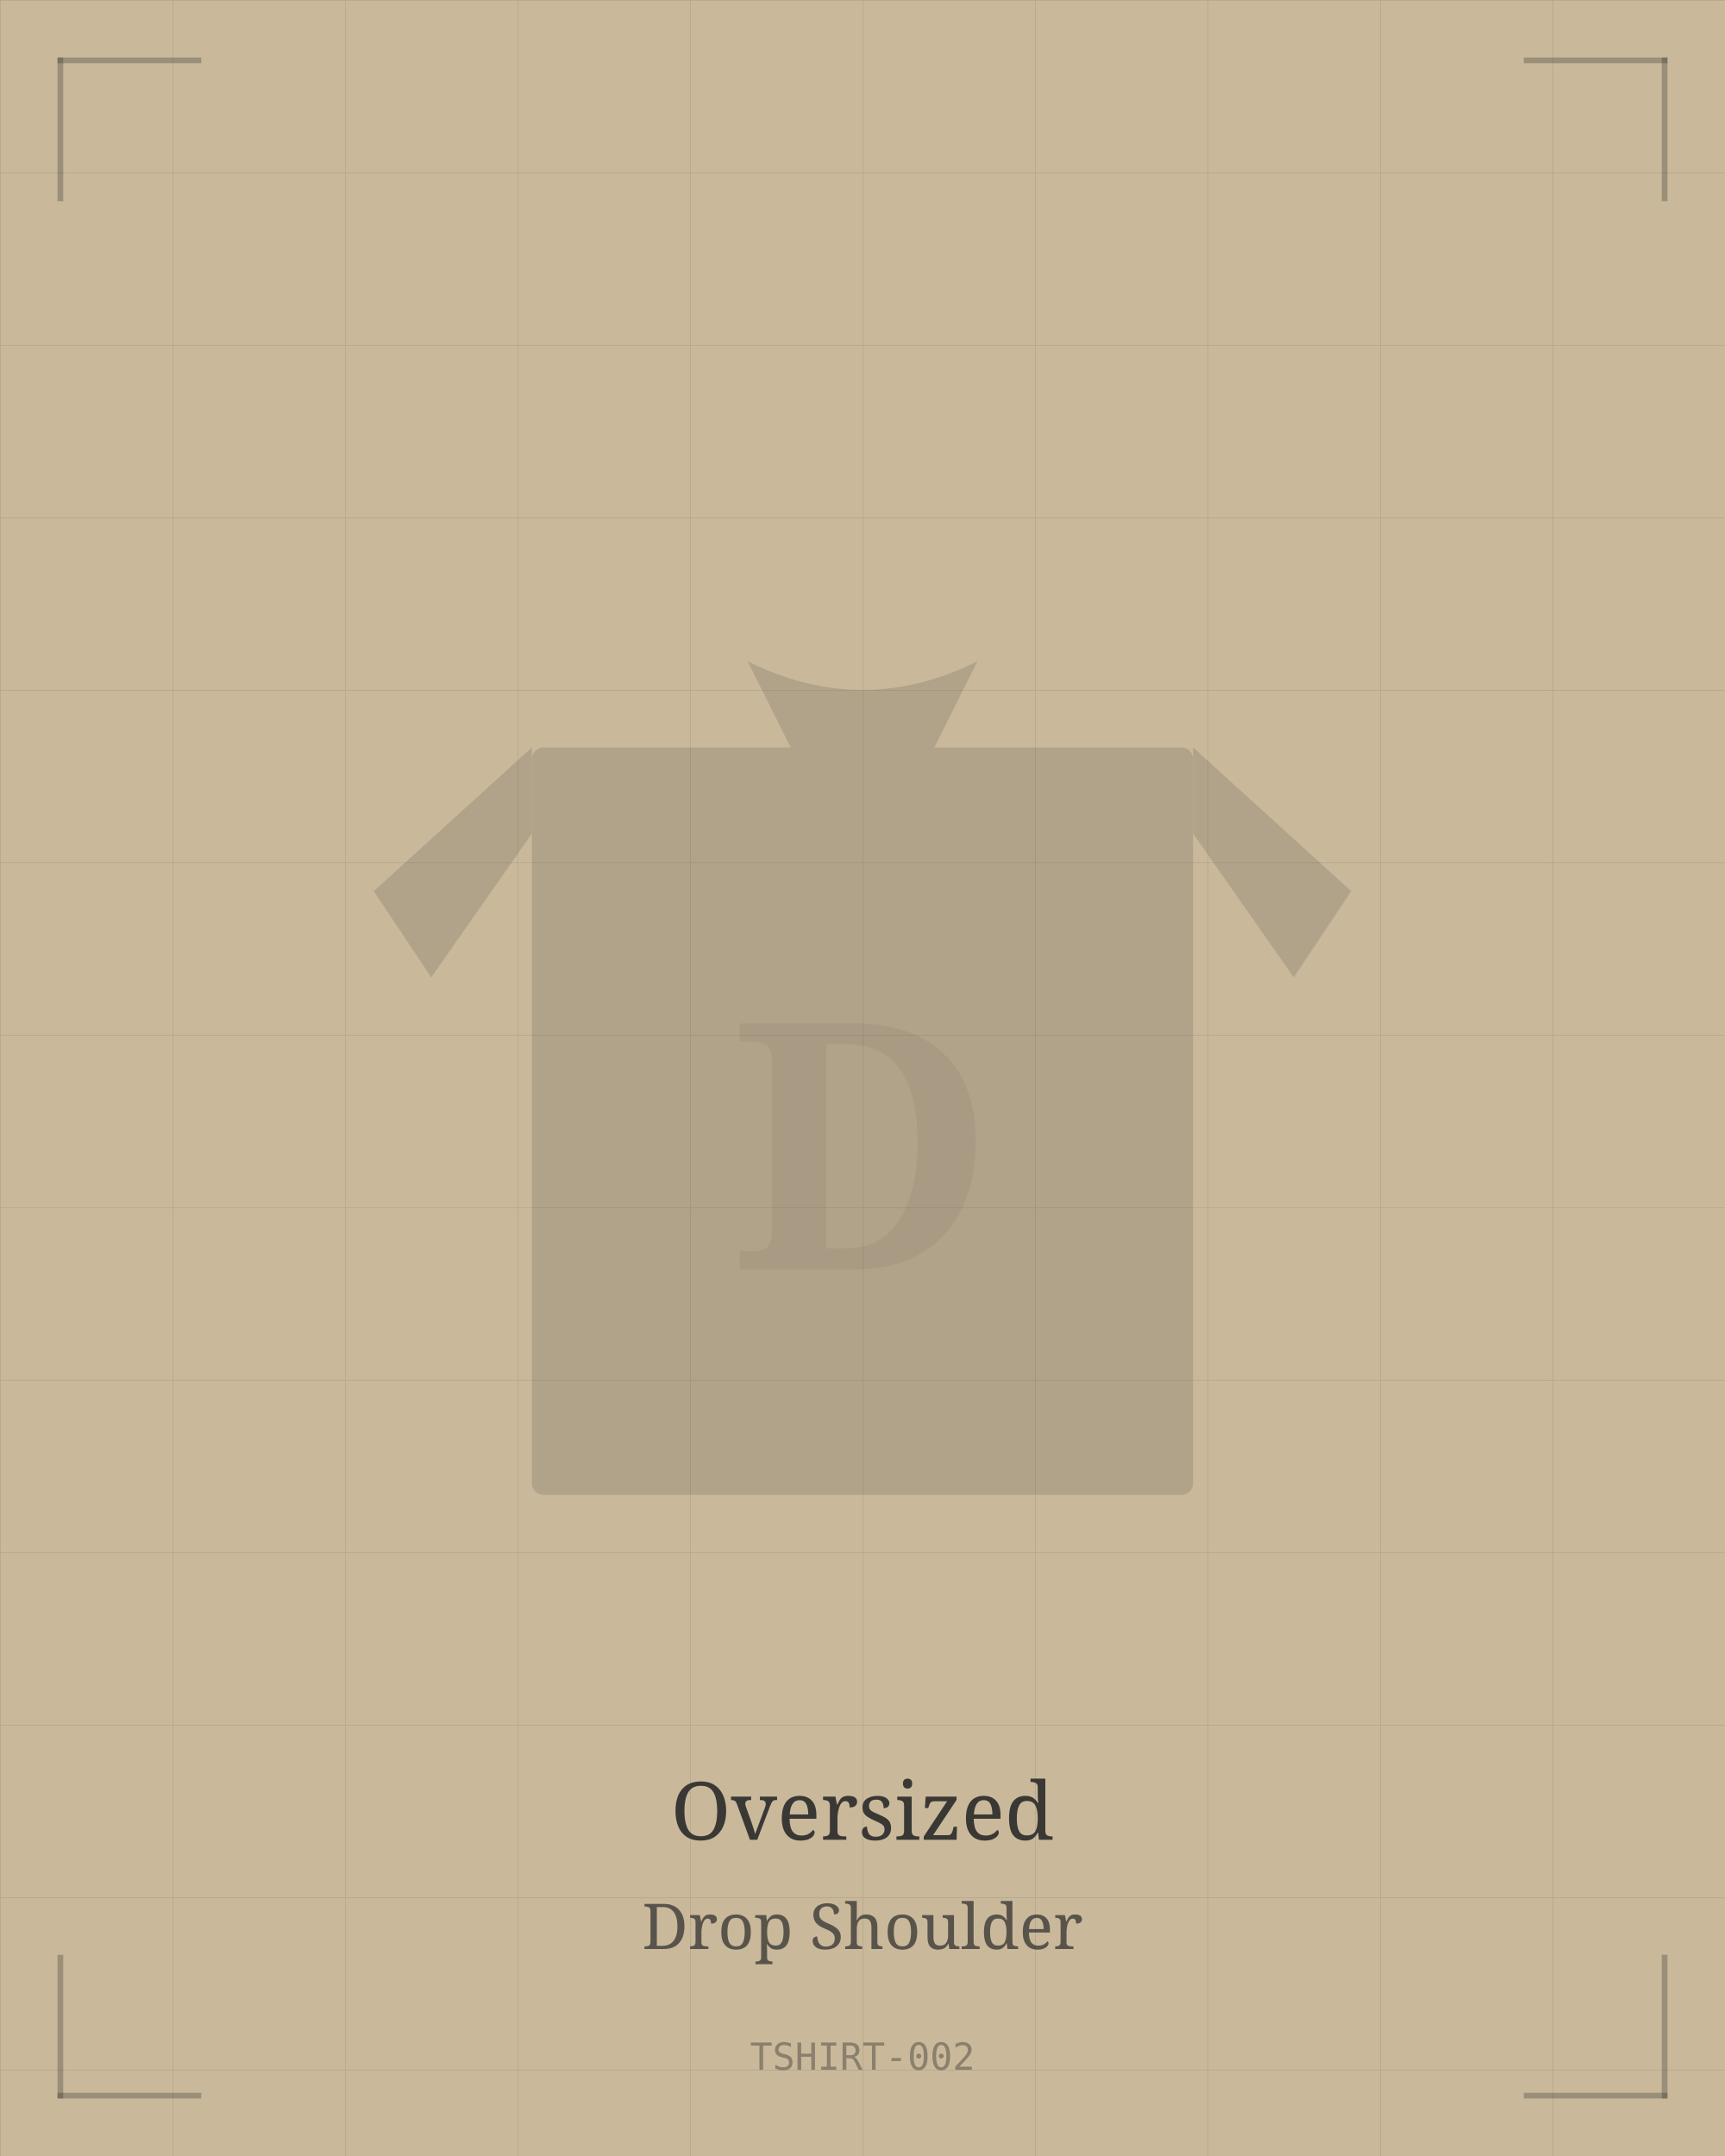
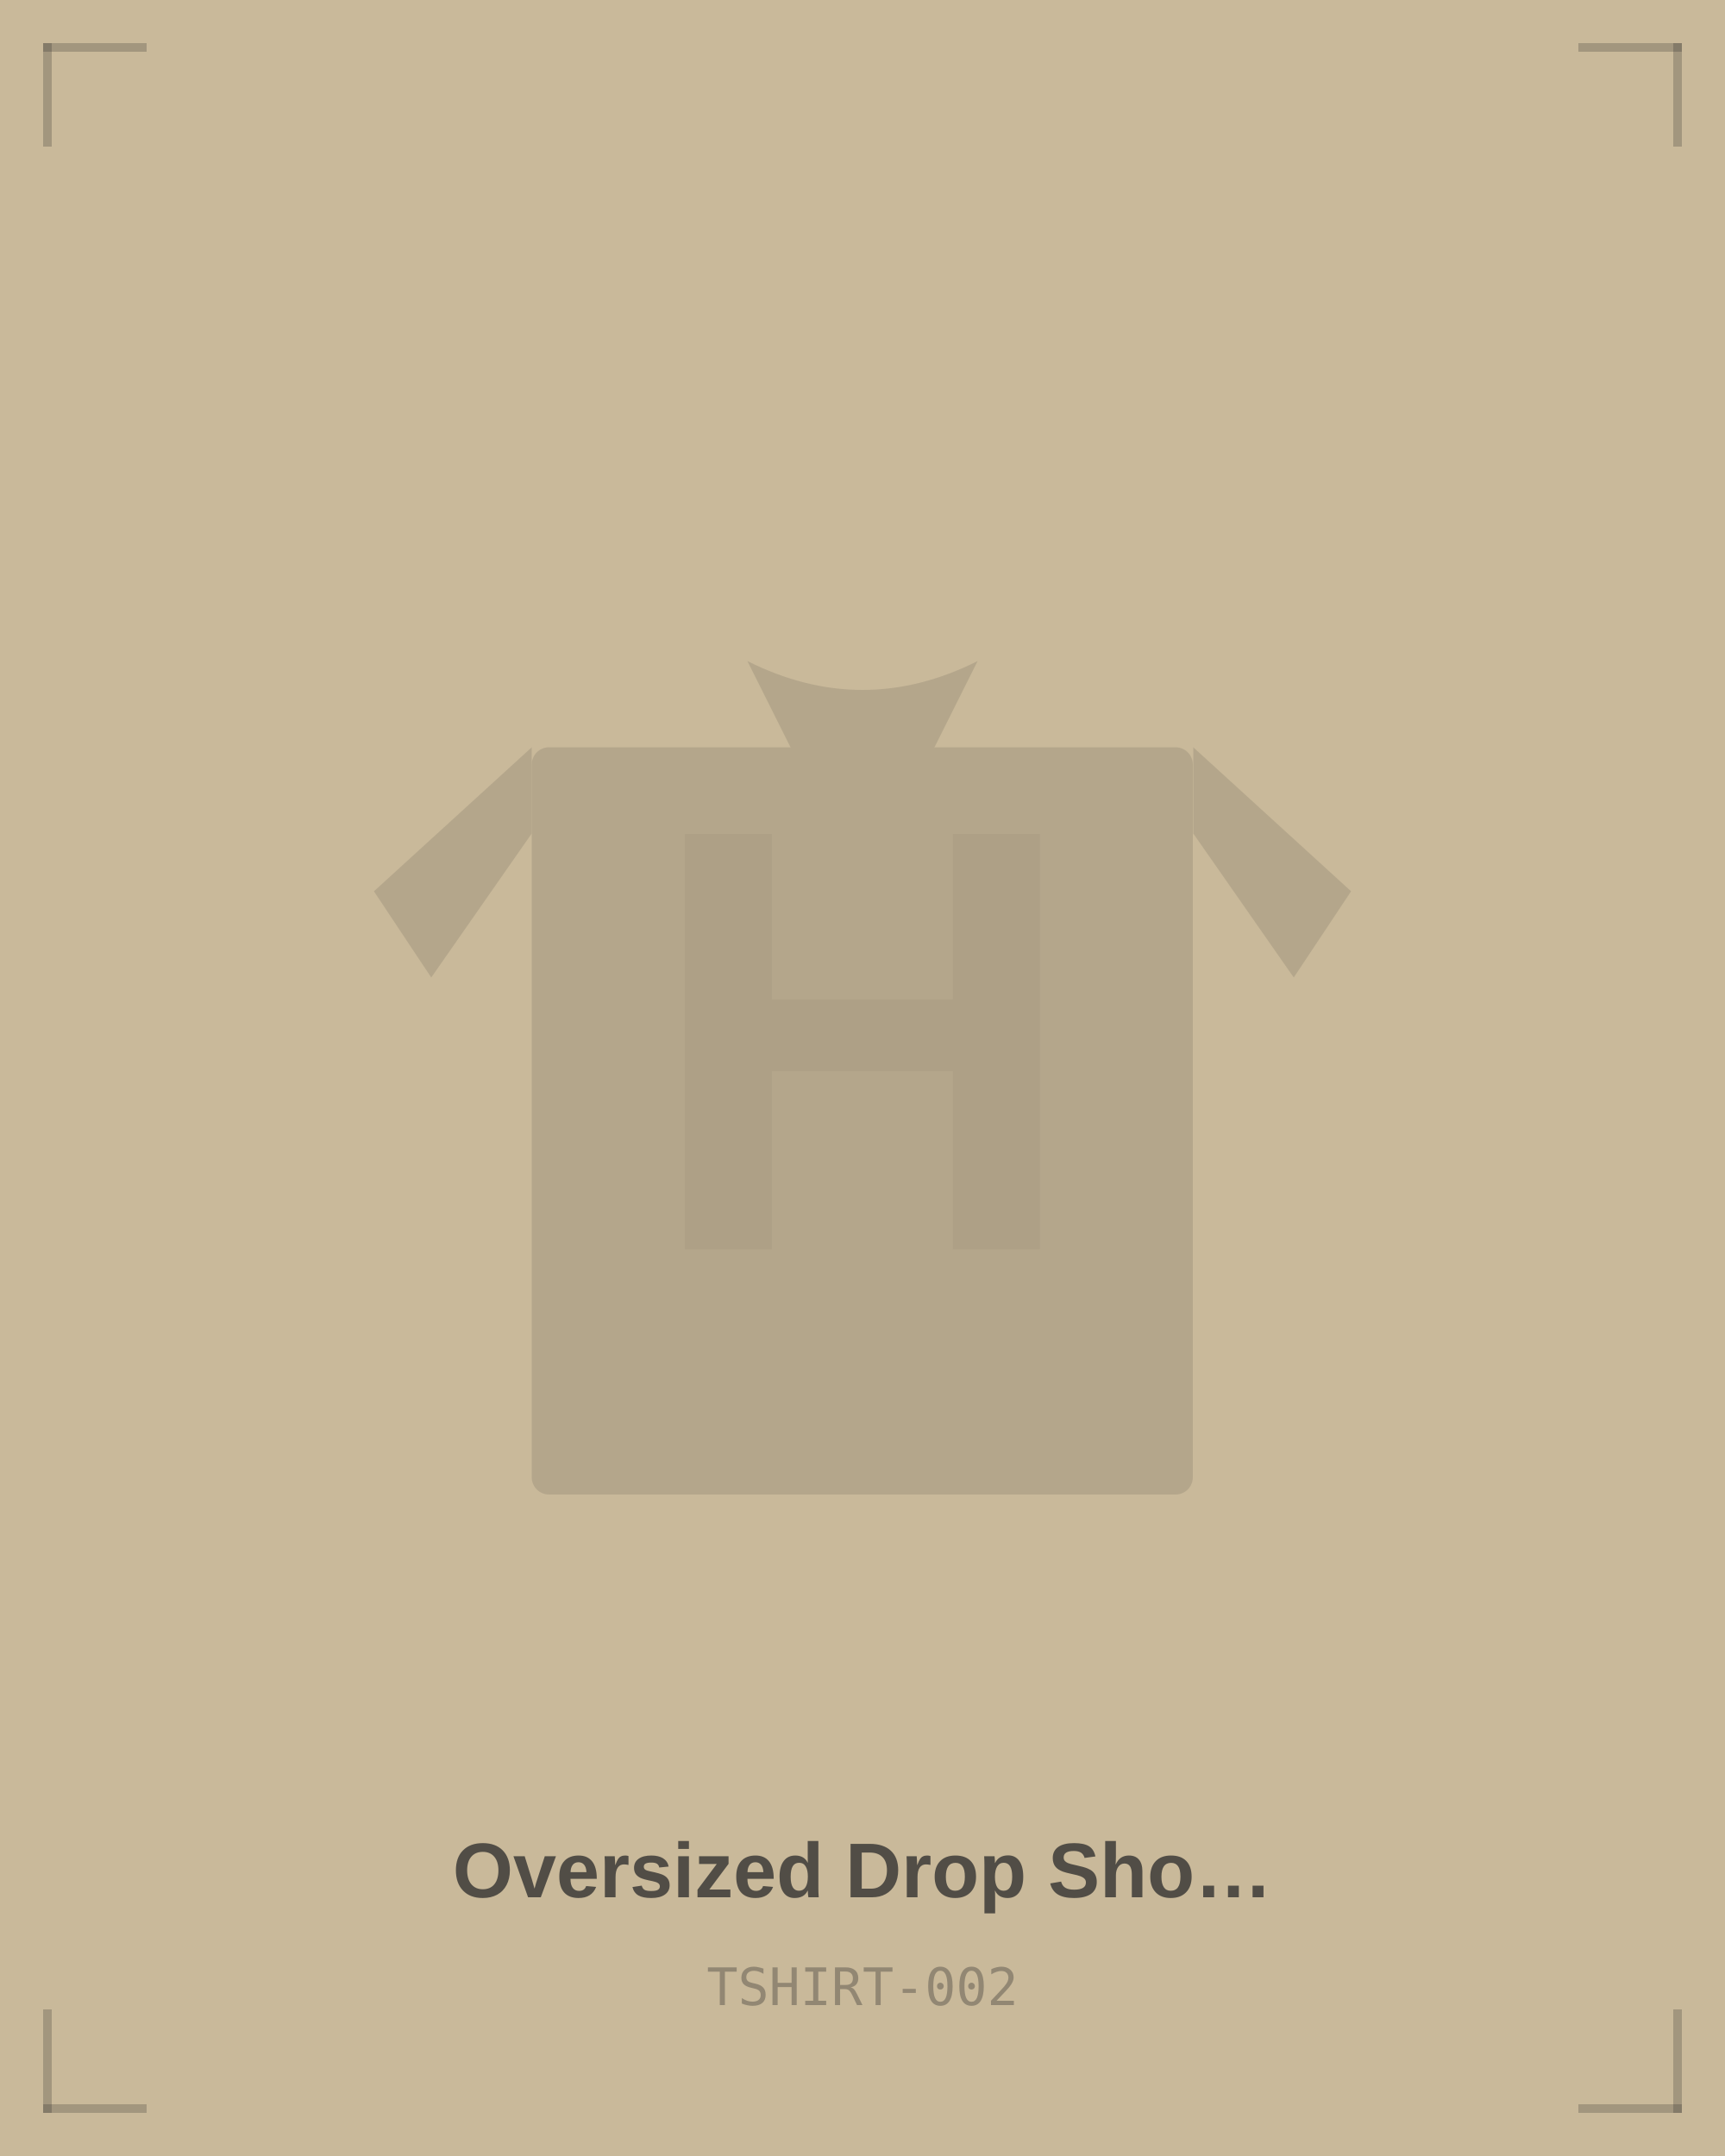
- <svg xmlns="http://www.w3.org/2000/svg" viewBox="0 0 600 750" width="600" height="750">
-   <rect width="600" height="750" fill="#c9b99a" />
-   <defs>
-     <pattern id="grid" width="60" height="60" patternUnits="userSpaceOnUse">
-       <path d="M 60 0 L 0 0 0 60" fill="none" stroke="#2a2a2a" stroke-width="0.3" opacity="0.2" />
-     </pattern>
-   </defs>
-   <rect width="600" height="750" fill="url(#grid)" />
-   <g opacity="0.15" fill="#2a2a2a">
-     <rect x="185" y="260" width="230" height="260" rx="4" />
-     <path d="M 275 260 Q 300 300 325 260 L 340 230 Q 300 250 260 230 Z" />
-     <path d="M 185 260 L 130 310 L 150 340 L 185 290 Z" />
-     <path d="M 415 260 L 470 310 L 450 340 L 415 290 Z" />
+ <svg xmlns="http://www.w3.org/2000/svg" viewBox="0 0 400 500" width="400" height="500">
+   <rect width="400" height="500" fill="#c9b99a" />
+   <g opacity="0.13" fill="#2a2a2a">
+     <rect x="123.3" y="173.3" width="153.3" height="173.3" rx="4" />
+     <path d="M 183.3,173.3 Q 200.0,200.0 216.7,173.3 L 226.7,153.3 Q 200.0,166.7 173.3,153.3 Z" />
+     <path d="M 123.3,173.3 L 86.7,206.7 L 100.0,226.7 L 123.3,193.3 Z" />
+     <path d="M 276.7,173.3 L 313.3,206.7 L 300.0,226.7 L 276.7,193.3 Z" />
  </g>
-   <text x="300" y="400" font-family="Georgia, serif" font-size="120" font-weight="bold" fill="#2a2a2a" opacity="0.06" text-anchor="middle" dominant-baseline="middle">D</text>
-   <text x="300" y="640" font-family="Georgia, serif" font-size="28" font-weight="500" fill="#2a2a2a" opacity="0.9" text-anchor="middle">Oversized</text>
-   <text x="300" y="678" font-family="Georgia, serif" font-size="22" font-weight="400" fill="#2a2a2a" opacity="0.7" text-anchor="middle">Drop Shoulder</text>
-   <text x="300" y="720" font-family="monospace" font-size="13" fill="#2a2a2a" opacity="0.4" text-anchor="middle">TSHIRT-002</text>
-   <rect x="20" y="20" width="50" height="2" fill="#2a2a2a" opacity="0.3" />
-   <rect x="20" y="20" width="2" height="50" fill="#2a2a2a" opacity="0.3" />
-   <rect x="530" y="20" width="50" height="2" fill="#2a2a2a" opacity="0.3" />
-   <rect x="578" y="20" width="2" height="50" fill="#2a2a2a" opacity="0.3" />
-   <rect x="20" y="728" width="50" height="2" fill="#2a2a2a" opacity="0.3" />
-   <rect x="20" y="680" width="2" height="50" fill="#2a2a2a" opacity="0.3" />
-   <rect x="530" y="728" width="50" height="2" fill="#2a2a2a" opacity="0.3" />
-   <rect x="578" y="680" width="2" height="50" fill="#2a2a2a" opacity="0.3" />
+   <text x="200" y="250" font-family="Arial Black,Arial,sans-serif" font-size="140" font-weight="900" fill="#2a2a2a" opacity="0.05" text-anchor="middle" dominant-baseline="middle">H</text>
+   <text x="200" y="440" font-family="Arial,sans-serif" font-size="18" font-weight="600" fill="#2a2a2a" opacity="0.75" text-anchor="middle">Oversized Drop Sho…</text>
+   <text x="200" y="465" font-family="monospace" font-size="12" fill="#2a2a2a" opacity="0.35" text-anchor="middle">TSHIRT-002</text>
+   <rect x="10" y="10" width="24" height="2" fill="#2a2a2a" opacity="0.25" />
+   <rect x="10" y="10" width="2" height="24" fill="#2a2a2a" opacity="0.25" />
+   <rect x="366" y="10" width="24" height="2" fill="#2a2a2a" opacity="0.25" />
+   <rect x="388" y="10" width="2" height="24" fill="#2a2a2a" opacity="0.25" />
+   <rect x="10" y="488" width="24" height="2" fill="#2a2a2a" opacity="0.25" />
+   <rect x="10" y="466" width="2" height="24" fill="#2a2a2a" opacity="0.25" />
+   <rect x="366" y="488" width="24" height="2" fill="#2a2a2a" opacity="0.25" />
+   <rect x="388" y="466" width="2" height="24" fill="#2a2a2a" opacity="0.25" />
</svg>
